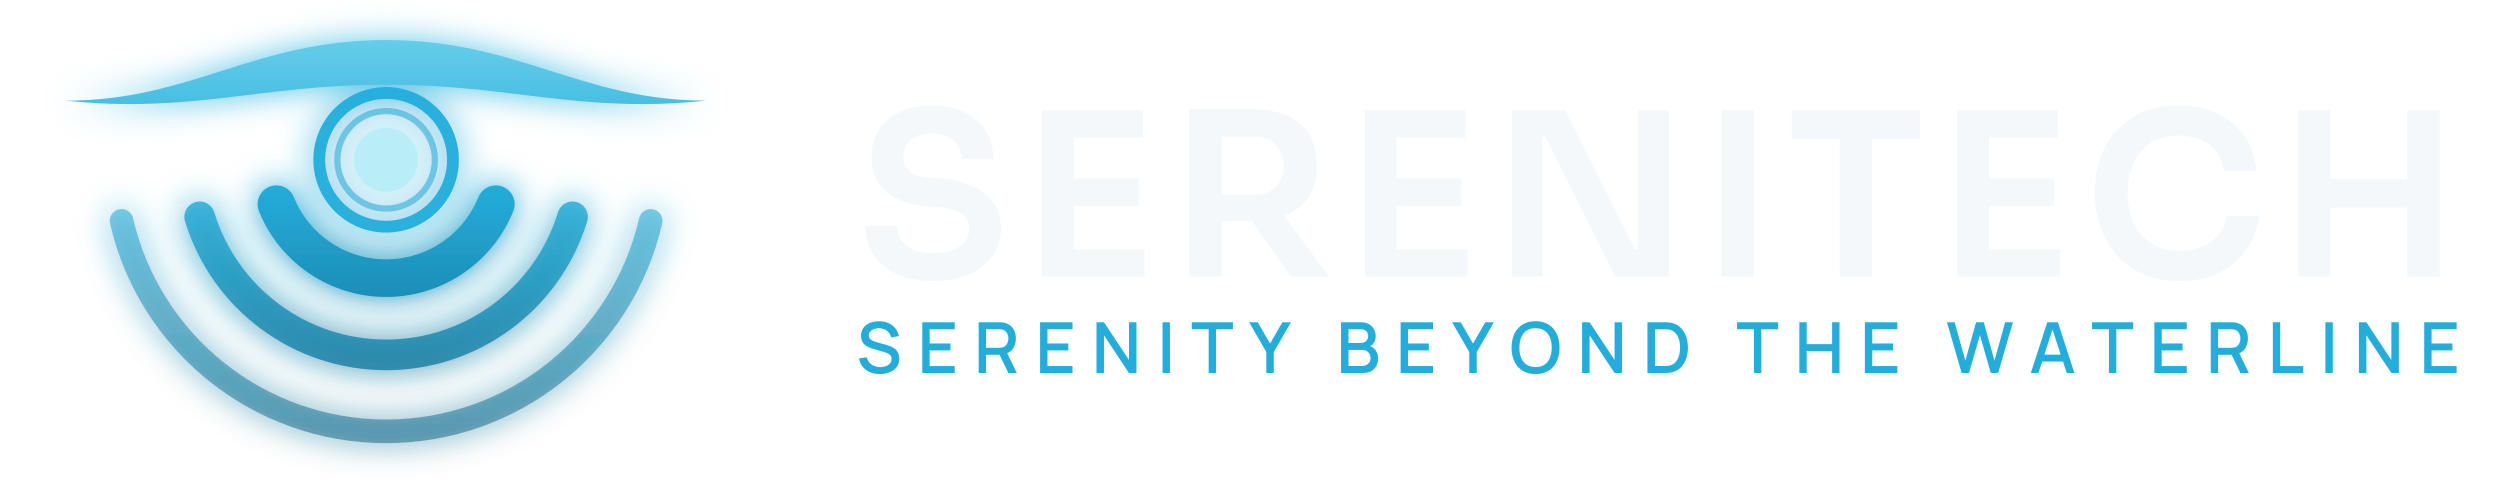
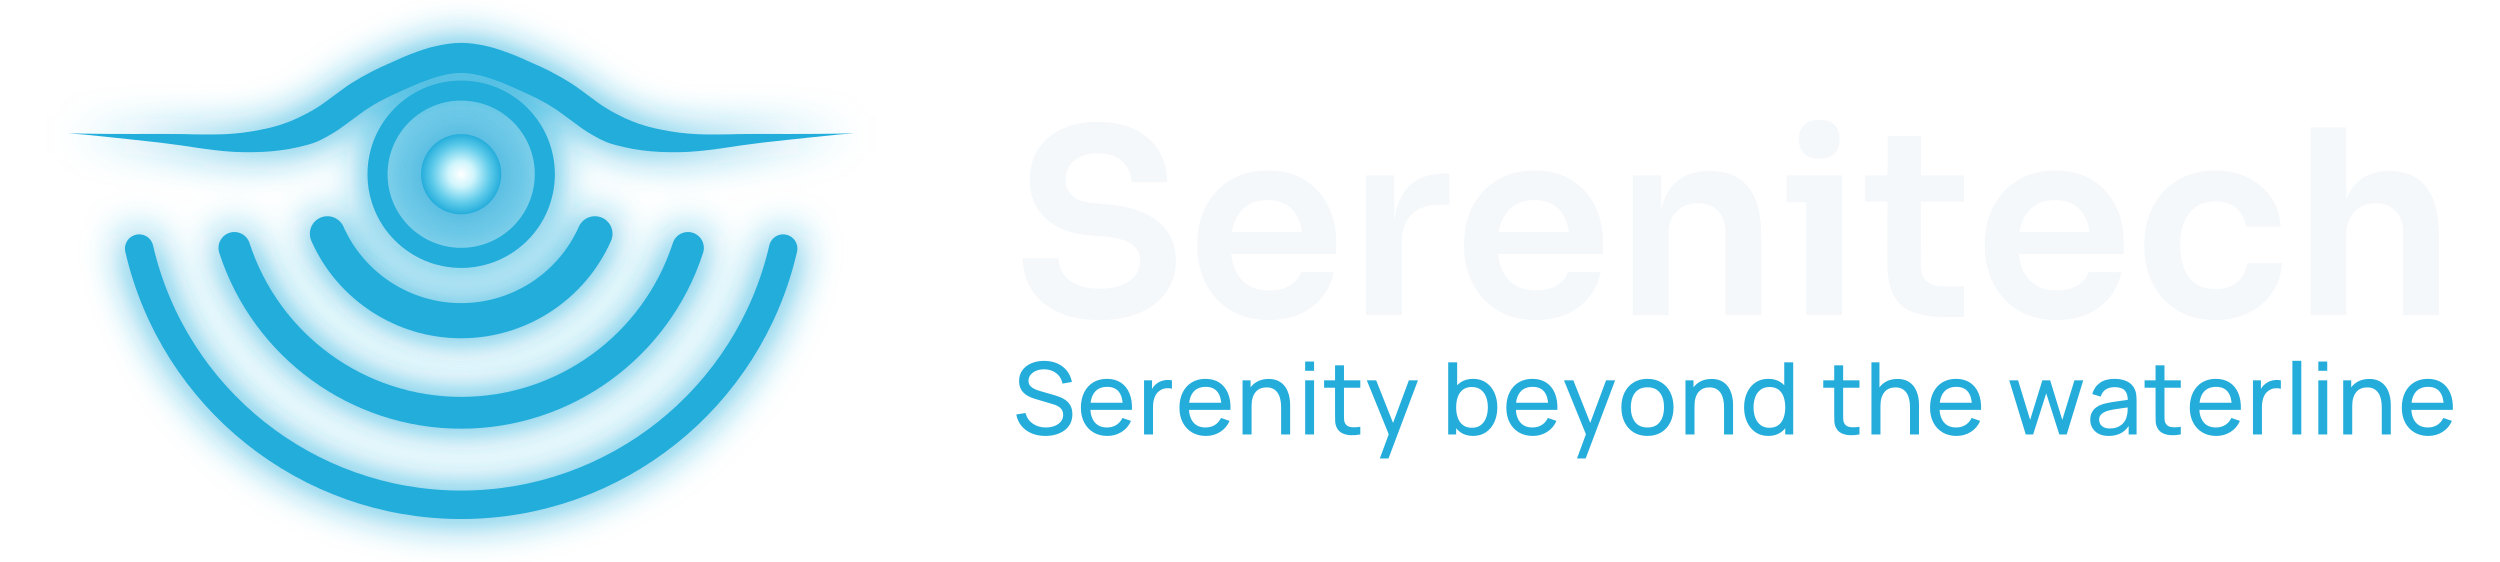
- <svg xmlns="http://www.w3.org/2000/svg" viewBox="0 0 658 127" width="658" height="127">
+ <svg xmlns="http://www.w3.org/2000/svg" viewBox="0 0 583 131" width="583" height="131">
  <defs>
-     <linearGradient id="h-on-dark-glow-g" gradientUnits="userSpaceOnUse" x1="0" y1="22" x2="0" y2="92">
-       <stop offset="0" stop-color="#88DDF2" />
-       <stop offset="0.45" stop-color="#24ADDB" />
-       <stop offset="1" stop-color="#136586" />
-     </linearGradient>
+     <radialGradient id="h-on-dark-glow-core" gradientUnits="userSpaceOnUse" cx="50.0" cy="50.0" r="4.8">
+       <stop offset="0" stop-color="#FFFFFF" />
+       <stop offset="0.32" stop-color="#CFF5FC" />
+       <stop offset="0.72" stop-color="#5FCBEA" />
+       <stop offset="1" stop-color="#24ADDB" />
+     </radialGradient>
+     <radialGradient id="h-on-dark-glow-halo" gradientUnits="userSpaceOnUse" cx="50.0" cy="50.0" r="13.5">
+       <stop offset="0.320" stop-color="#24ADDB" stop-opacity="0.62" />
+       <stop offset="0.62" stop-color="#24ADDB" stop-opacity="0.18" />
+       <stop offset="1" stop-color="#24ADDB" stop-opacity="0" />
+     </radialGradient>
    <filter id="h-on-dark-glow-glow" x="-30%" y="-30%" width="160%" height="160%">
      <feGaussianBlur stdDeviation="2.4" result="b" />
      <feMerge>
        <feMergeNode in="b" />
        <feMergeNode in="SourceGraphic" />
      </feMerge>
    </filter>
  </defs>
-   <g transform="translate(10.0,-49.558) scale(1.8325)">
+   <g transform="translate(10.0,-56.917) scale(1.9509)">
    <g filter="url(#h-on-dark-glow-glow)">
-       <path d="M4,41.5 C22,41.5 31,32.8 50,32.8 C69,32.8 78,41.5 96,41.5 C78,43.4 68,39.2 50,39.2 C32,39.2 22,43.4 4,41.5 Z" fill="url(#h-on-dark-glow-g)" />
-       <path d="M65.76,56.37 A17,17 0 0 1 34.24,56.37" fill="none" stroke="url(#h-on-dark-glow-g)" stroke-width="5.4" stroke-linecap="round" opacity="1.0" />
-       <path d="M76.78,58.19 A28,28 0 0 1 23.22,58.19" fill="none" stroke="url(#h-on-dark-glow-g)" stroke-width="4.4" stroke-linecap="round" opacity="0.8" />
-       <path d="M88.00,58.77 A39,39 0 0 1 12.00,58.77" fill="none" stroke="url(#h-on-dark-glow-g)" stroke-width="3.4" stroke-linecap="round" opacity="0.55" />
-       <circle cx="50.0" cy="50.0" r="9.6" fill="none" stroke="#24ADDB" stroke-width="1.7" opacity="0.95" />
-       <circle cx="50.0" cy="50.0" r="7.0" fill="none" stroke="#24ADDB" stroke-width="0.9" opacity="0.6" />
-       <circle cx="50.0" cy="50.0" r="4.6" fill="#B9EEF9" />
+       <path d="M3.00,45.10 C3.33,45.13 4.19,45.20 5.00,45.27 C5.81,45.35 6.86,45.45 7.86,45.56 C8.87,45.66 10.03,45.79 11.04,45.90 C12.06,46.01 13.05,46.11 13.97,46.22 C14.89,46.33 15.70,46.44 16.56,46.56 C17.42,46.68 18.28,46.83 19.12,46.94 C19.97,47.05 20.81,47.17 21.64,47.24 C22.46,47.32 23.30,47.36 24.07,47.37 C24.85,47.38 25.57,47.36 26.30,47.33 C27.02,47.29 27.71,47.24 28.41,47.14 C29.12,47.05 29.81,46.93 30.52,46.76 C31.24,46.59 31.97,46.43 32.70,46.13 C33.44,45.82 34.24,45.36 34.94,44.93 C35.65,44.49 36.29,43.96 36.95,43.50 C37.60,43.03 38.22,42.54 38.86,42.13 C39.50,41.71 40.07,41.39 40.78,41.02 C41.48,40.66 42.32,40.28 43.11,39.93 C43.90,39.58 44.72,39.20 45.51,38.91 C46.31,38.61 47.11,38.34 47.86,38.17 C48.61,38.00 49.29,37.90 50.00,37.90 C50.71,37.90 51.39,38.00 52.14,38.17 C52.89,38.34 53.69,38.61 54.49,38.91 C55.28,39.20 56.10,39.58 56.89,39.93 C57.68,40.28 58.52,40.66 59.22,41.02 C59.93,41.39 60.50,41.71 61.14,42.13 C61.78,42.54 62.40,43.03 63.05,43.50 C63.71,43.96 64.35,44.49 65.06,44.93 C65.76,45.36 66.56,45.82 67.30,46.13 C68.03,46.43 68.76,46.59 69.48,46.76 C70.19,46.93 70.88,47.05 71.59,47.14 C72.29,47.24 72.98,47.29 73.70,47.33 C74.43,47.36 75.15,47.38 75.93,47.37 C76.70,47.36 77.54,47.32 78.36,47.24 C79.19,47.17 80.03,47.05 80.88,46.94 C81.72,46.83 82.58,46.68 83.44,46.56 C84.30,46.44 85.11,46.33 86.03,46.22 C86.95,46.11 87.94,46.01 88.96,45.90 C89.97,45.79 91.13,45.66 92.14,45.56 C93.14,45.45 94.19,45.35 95.00,45.27 C95.81,45.20 96.67,45.13 97.00,45.10 L97.00,45.10 C96.67,45.11 95.81,45.13 95.00,45.15 C94.18,45.16 93.13,45.17 92.11,45.18 C91.10,45.19 89.94,45.19 88.92,45.19 C87.89,45.19 86.90,45.18 85.97,45.18 C85.04,45.18 84.20,45.19 83.33,45.20 C82.46,45.22 81.59,45.25 80.75,45.25 C79.91,45.25 79.09,45.26 78.31,45.22 C77.53,45.18 76.79,45.12 76.07,45.03 C75.36,44.94 74.67,44.82 74.01,44.69 C73.36,44.57 72.76,44.43 72.16,44.26 C71.57,44.09 71.00,43.90 70.43,43.67 C69.85,43.44 69.27,43.17 68.70,42.87 C68.14,42.58 67.62,42.30 67.04,41.92 C66.45,41.54 65.85,41.07 65.20,40.60 C64.55,40.14 63.88,39.60 63.14,39.13 C62.40,38.66 61.57,38.19 60.78,37.78 C59.98,37.36 59.23,37.03 58.39,36.66 C57.56,36.29 56.67,35.87 55.76,35.54 C54.86,35.21 53.92,34.87 52.95,34.67 C51.99,34.46 50.98,34.30 50.00,34.30 C49.02,34.30 48.01,34.46 47.05,34.67 C46.08,34.87 45.14,35.21 44.24,35.54 C43.33,35.87 42.44,36.29 41.61,36.66 C40.77,37.03 40.02,37.36 39.22,37.78 C38.43,38.19 37.60,38.66 36.86,39.13 C36.12,39.60 35.45,40.14 34.80,40.60 C34.15,41.07 33.55,41.54 32.96,41.92 C32.38,42.30 31.86,42.58 31.30,42.87 C30.73,43.17 30.15,43.44 29.57,43.67 C29.00,43.90 28.43,44.09 27.84,44.26 C27.24,44.43 26.64,44.57 25.99,44.69 C25.33,44.82 24.64,44.94 23.93,45.03 C23.21,45.12 22.47,45.18 21.69,45.22 C20.91,45.26 20.09,45.25 19.25,45.25 C18.41,45.25 17.54,45.22 16.67,45.20 C15.80,45.19 14.96,45.18 14.03,45.18 C13.10,45.18 12.11,45.19 11.08,45.19 C10.06,45.19 8.90,45.19 7.89,45.18 C6.87,45.17 5.82,45.16 5.00,45.15 C4.19,45.13 3.33,45.11 3.00,45.10 Z" fill="#24ADDB" />
+       <path d="M65.99,57.12 A17.5,17.5 0 0 1 34.01,57.12" fill="none" stroke="#24ADDB" stroke-width="4.2" stroke-linecap="round" />
+       <path d="M77.11,58.81 A28.5,28.5 0 0 1 22.89,58.81" fill="none" stroke="#24ADDB" stroke-width="3.8" stroke-linecap="round" />
+       <path d="M88.49,58.89 A39.5,39.5 0 0 1 11.51,58.89" fill="none" stroke="#24ADDB" stroke-width="3.4" stroke-linecap="round" />
+       <circle cx="50.0" cy="50.0" r="13.5" fill="url(#h-on-dark-glow-halo)" />
+       <circle cx="50.0" cy="50.0" r="10.0" fill="none" stroke="#24ADDB" stroke-width="2.4" />
+       <circle cx="50.0" cy="50.0" r="4.8" fill="url(#h-on-dark-glow-core)" />
    </g>
  </g>
-   <path transform="translate(225.42,72.82)" d="M20.34 1.14Q14.52 1.14 10.53 -0.72Q6.54 -2.58 4.44 -5.85Q2.34 -9.12 2.34 -13.26H10.68Q10.68 -11.52 11.64 -9.87Q12.6 -8.22 14.73 -7.2Q16.86 -6.18 20.34 -6.18Q23.46 -6.18 25.56 -7.08Q27.66 -7.98 28.68 -9.45Q29.7 -10.92 29.7 -12.78Q29.7 -15.12 27.72 -16.53Q25.74 -17.94 21.6 -18.3L17.76 -18.6Q11.46 -19.14 7.71 -22.53Q3.96 -25.92 3.96 -31.5Q3.96 -35.7 5.94 -38.73Q7.92 -41.76 11.49 -43.41Q15.06 -45.06 19.86 -45.06Q24.84 -45.06 28.44 -43.32Q32.04 -41.58 34.02 -38.43Q36.0 -35.28 36.0 -31.02H27.66Q27.66 -32.82 26.79 -34.35Q25.92 -35.88 24.21 -36.81Q22.5 -37.74 19.86 -37.74Q17.34 -37.74 15.66 -36.9Q13.98 -36.06 13.14 -34.62Q12.3 -33.18 12.3 -31.5Q12.3 -29.46 13.8 -27.93Q15.3 -26.4 18.54 -26.16L22.38 -25.8Q27.06 -25.44 30.6 -23.82Q34.14 -22.2 36.09 -19.44Q38.04 -16.68 38.04 -12.78Q38.04 -8.64 35.88 -5.49Q33.72 -2.34 29.73 -0.6Q25.74 1.14 20.34 1.14Z M48.84 0.0V-43.8H57.18V0.0ZM55.98 0.0V-7.2H75.84V0.0ZM55.98 -18.66V-25.86H74.28V-18.66ZM55.98 -36.6V-43.8H75.36V-36.6Z M87.6 0.0V-44.1H96.12V0.0ZM114.36 0.0 100.92 -19.08H110.46L124.32 0.0ZM93.6 -14.64V-21.54H104.76Q107.1 -21.54 108.81 -22.5Q110.52 -23.46 111.48 -25.2Q112.44 -26.94 112.44 -29.16Q112.44 -31.44 111.48 -33.18Q110.52 -34.92 108.81 -35.88Q107.1 -36.84 104.76 -36.84H93.6V-44.1H103.86Q109.14 -44.1 113.01 -42.54Q116.88 -40.98 118.98 -37.8Q121.08 -34.62 121.08 -29.82V-28.86Q121.08 -24.0 118.95 -20.88Q116.82 -17.76 112.98 -16.2Q109.14 -14.64 103.86 -14.64Z M133.8 0.0V-43.8H142.14V0.0ZM140.94 0.0V-7.2H160.8V0.0ZM140.94 -18.66V-25.86H159.24V-18.66ZM140.94 -36.6V-43.8H160.32V-36.6Z M172.56 0.0V-43.8H186.54L204.96 -7.08H206.94L205.74 -6.0V-43.8H213.78V0.0H199.74L181.32 -36.72H179.28L180.48 -37.8V0.0Z M227.7 0.0V-43.8H236.22V0.0Z M258.78 0.0V-37.5H267.3V0.0ZM246.12 -36.3V-43.8H279.96V-36.3Z M289.74 0.0V-43.8H298.08V0.0ZM296.88 0.0V-7.2H316.74V0.0ZM296.88 -18.66V-25.86H315.18V-18.66ZM296.88 -36.6V-43.8H316.26V-36.6Z M348.24 1.14Q342.3 1.14 338.04 -0.96Q333.78 -3.06 331.11 -6.42Q328.44 -9.78 327.18 -13.74Q325.92 -17.7 325.92 -21.36V-22.68Q325.92 -26.76 327.21 -30.72Q328.5 -34.68 331.2 -37.92Q333.9 -41.16 338.07 -43.11Q342.24 -45.06 347.94 -45.06Q353.88 -45.06 358.29 -42.93Q362.7 -40.8 365.34 -36.93Q367.98 -33.06 368.52 -27.9H359.94Q359.46 -30.9 357.81 -32.97Q356.16 -35.04 353.64 -36.09Q351.12 -37.14 347.94 -37.14Q344.7 -37.14 342.18 -36.03Q339.66 -34.92 337.98 -32.88Q336.3 -30.84 335.43 -28.08Q334.56 -25.32 334.56 -21.96Q334.56 -18.72 335.43 -15.96Q336.3 -13.2 338.04 -11.13Q339.78 -9.06 342.33 -7.92Q344.88 -6.78 348.24 -6.78Q353.16 -6.78 356.55 -9.21Q359.94 -11.64 360.66 -16.02H369.24Q368.64 -11.34 366.06 -7.44Q363.48 -3.54 358.98 -1.2Q354.48 1.14 348.24 1.14Z M408.18 0.0V-43.8H416.7V0.0ZM379.44 0.0V-43.8H387.96V0.0ZM386.4 -18.18V-25.68H409.74V-18.18Z" fill="#F4F8FB" />
-   <path transform="translate(225.42,98.18)" d="M6.144 0.278Q4.705 0.278 3.55 -0.218Q2.394 -0.715 1.647 -1.638Q0.9 -2.561 0.677 -3.833L2.701 -4.139Q3.007 -2.914 3.981 -2.232Q4.956 -1.55 6.255 -1.55Q7.062 -1.55 7.74 -1.805Q8.417 -2.06 8.83 -2.538Q9.243 -3.016 9.243 -3.684Q9.243 -4.046 9.118 -4.325Q8.993 -4.603 8.775 -4.812Q8.557 -5.021 8.246 -5.174Q7.935 -5.327 7.564 -5.438L4.139 -6.45Q3.638 -6.598 3.118 -6.835Q2.599 -7.072 2.167 -7.457Q1.735 -7.842 1.466 -8.413Q1.197 -8.983 1.197 -9.8Q1.197 -11.034 1.833 -11.893Q2.469 -12.751 3.554 -13.192Q4.64 -13.633 5.986 -13.633Q7.341 -13.614 8.413 -13.15Q9.485 -12.686 10.195 -11.819Q10.904 -10.951 11.174 -9.717L9.095 -9.364Q8.956 -10.116 8.501 -10.659Q8.046 -11.201 7.387 -11.494Q6.728 -11.786 5.958 -11.795Q5.216 -11.814 4.598 -11.573Q3.981 -11.331 3.615 -10.895Q3.248 -10.459 3.248 -9.893Q3.248 -9.336 3.573 -8.993Q3.898 -8.649 4.376 -8.45Q4.854 -8.25 5.327 -8.12L7.796 -7.424Q8.26 -7.294 8.849 -7.076Q9.438 -6.858 9.99 -6.468Q10.543 -6.079 10.904 -5.434Q11.266 -4.789 11.266 -3.814Q11.266 -2.803 10.858 -2.037Q10.45 -1.271 9.74 -0.756Q9.03 -0.241 8.102 0.019Q7.174 0.278 6.144 0.278Z M17.326 0.0V-13.364H25.864V-11.536H19.266V-7.786H24.751V-5.958H19.266V-1.828H25.864V0.0Z M32.175 0.0V-13.364H37.576Q37.771 -13.364 38.059 -13.35Q38.347 -13.336 38.606 -13.29Q39.72 -13.113 40.467 -12.529Q41.214 -11.944 41.585 -11.053Q41.957 -10.162 41.957 -9.086Q41.957 -7.489 41.14 -6.334Q40.323 -5.178 38.69 -4.891L37.901 -4.798H34.115V0.0ZM39.989 0.0 37.354 -5.438 39.312 -5.939 42.207 0.0ZM34.115 -6.635H37.502Q37.688 -6.635 37.915 -6.654Q38.142 -6.673 38.347 -6.719Q38.941 -6.858 39.302 -7.234Q39.664 -7.61 39.822 -8.102Q39.98 -8.594 39.98 -9.086Q39.98 -9.577 39.822 -10.065Q39.664 -10.552 39.302 -10.928Q38.941 -11.304 38.347 -11.443Q38.142 -11.498 37.915 -11.517Q37.688 -11.536 37.502 -11.536H34.115Z M48.332 0.0V-13.364H56.87V-11.536H50.272V-7.786H55.757V-5.958H50.272V-1.828H56.87V0.0Z M63.181 0.0V-13.364H65.148L71.728 -3.434V-13.364H73.696V0.0H71.728L65.148 -9.939V0.0Z M80.563 0.0V-13.364H82.503V0.0Z M92.702 0.0V-11.536H88.257V-13.364H99.087V-11.536H94.641V0.0Z M107.875 0.0V-5.522L103.356 -13.364H105.62L108.859 -7.749L112.098 -13.364H114.362L109.843 -5.522V0.0Z M127.54 0.0V-13.364H132.793Q134.065 -13.364 134.928 -12.844Q135.791 -12.324 136.227 -11.503Q136.663 -10.682 136.663 -9.772Q136.663 -8.668 136.12 -7.879Q135.577 -7.09 134.658 -6.803L134.64 -7.257Q135.921 -6.942 136.607 -6.028Q137.294 -5.113 137.294 -3.898Q137.294 -2.719 136.825 -1.847Q136.357 -0.974 135.461 -0.487Q134.566 0.0 133.294 0.0ZM129.508 -1.847H132.997Q133.656 -1.847 134.181 -2.097Q134.705 -2.348 135.006 -2.817Q135.308 -3.285 135.308 -3.935Q135.308 -4.538 135.044 -5.025Q134.779 -5.513 134.283 -5.796Q133.786 -6.079 133.118 -6.079H129.508ZM129.508 -7.907H132.765Q133.304 -7.907 133.735 -8.125Q134.167 -8.343 134.422 -8.756Q134.677 -9.169 134.677 -9.754Q134.677 -10.533 134.157 -11.034Q133.638 -11.536 132.765 -11.536H129.508Z M143.224 0.0V-13.364H151.762V-11.536H145.164V-7.786H150.649V-5.958H145.164V-1.828H151.762V0.0Z M161.293 0.0V-5.522L156.774 -13.364H159.038L162.277 -7.749L165.516 -13.364H167.78L163.261 -5.522V0.0Z M178.74 0.278Q176.736 0.278 175.325 -0.599Q173.915 -1.476 173.167 -3.044Q172.42 -4.612 172.42 -6.682Q172.42 -8.751 173.167 -10.32Q173.915 -11.888 175.325 -12.765Q176.736 -13.642 178.74 -13.642Q180.736 -13.642 182.151 -12.765Q183.566 -11.888 184.309 -10.32Q185.051 -8.751 185.051 -6.682Q185.051 -4.612 184.309 -3.044Q183.566 -1.476 182.151 -0.599Q180.736 0.278 178.74 0.278ZM178.74 -1.568Q180.16 -1.55 181.102 -2.195Q182.044 -2.84 182.517 -3.995Q182.991 -5.151 182.991 -6.682Q182.991 -8.213 182.517 -9.359Q182.044 -10.505 181.102 -11.146Q180.16 -11.786 178.74 -11.795Q177.32 -11.814 176.378 -11.174Q175.437 -10.533 174.963 -9.373Q174.49 -8.213 174.481 -6.682Q174.471 -5.151 174.945 -4.004Q175.418 -2.858 176.369 -2.218Q177.32 -1.578 178.74 -1.568Z M190.99 0.0V-13.364H192.958L199.538 -3.434V-13.364H201.505V0.0H199.538L192.958 -9.939V0.0Z M208.187 0.0V-13.364H212.372Q212.558 -13.364 213.064 -13.354Q213.57 -13.345 214.034 -13.28Q215.602 -13.085 216.674 -12.157Q217.746 -11.229 218.293 -9.805Q218.841 -8.38 218.841 -6.682Q218.841 -4.974 218.293 -3.55Q217.746 -2.125 216.674 -1.202Q215.602 -0.278 214.034 -0.084Q213.57 -0.019 213.064 -0.009Q212.558 0.0 212.372 0.0ZM210.173 -1.847H212.372Q212.688 -1.847 213.124 -1.865Q213.56 -1.884 213.894 -1.94Q214.915 -2.134 215.551 -2.826Q216.187 -3.517 216.484 -4.529Q216.781 -5.54 216.781 -6.682Q216.781 -7.86 216.474 -8.867Q216.168 -9.874 215.532 -10.556Q214.897 -11.239 213.894 -11.424Q213.56 -11.489 213.12 -11.503Q212.679 -11.517 212.372 -11.517H210.173Z M236.214 0.0V-11.536H231.768V-13.364H242.599V-11.536H238.153V0.0Z M248.167 0.0V-13.364H250.107V-7.601H256.788V-13.364H258.737V0.0H256.788V-5.772H250.107V0.0Z M265.419 0.0V-13.364H273.957V-11.536H267.359V-7.786H272.843V-5.958H267.359V-1.828H273.957V0.0Z M290.894 0.0 287.015 -13.364H289.047L291.859 -3.257L294.671 -13.354L296.713 -13.364L299.525 -3.257L302.337 -13.364H304.378L300.49 0.0H298.559L295.692 -9.995L292.824 0.0Z M309.083 0.0 313.427 -13.364H316.22L320.563 0.0H318.549L314.55 -12.194H315.051L311.097 0.0ZM311.339 -3.016V-4.835H318.317V-3.016Z M329.649 0.0V-11.536H325.203V-13.364H336.034V-11.536H331.588V0.0Z M341.602 0.0V-13.364H350.14V-11.536H343.541V-7.786H349.026V-5.958H343.541V-1.828H350.14V0.0Z M356.451 0.0V-13.364H361.852Q362.047 -13.364 362.334 -13.35Q362.622 -13.336 362.882 -13.29Q363.995 -13.113 364.743 -12.529Q365.49 -11.944 365.861 -11.053Q366.232 -10.162 366.232 -9.086Q366.232 -7.489 365.415 -6.334Q364.599 -5.178 362.965 -4.891L362.177 -4.798H358.39V0.0ZM364.265 0.0 361.629 -5.438 363.587 -5.939 366.483 0.0ZM358.39 -6.635H361.777Q361.963 -6.635 362.19 -6.654Q362.418 -6.673 362.622 -6.719Q363.216 -6.858 363.578 -7.234Q363.94 -7.61 364.098 -8.102Q364.255 -8.594 364.255 -9.086Q364.255 -9.577 364.098 -10.065Q363.94 -10.552 363.578 -10.928Q363.216 -11.304 362.622 -11.443Q362.418 -11.498 362.19 -11.517Q361.963 -11.536 361.777 -11.536H358.39Z M372.793 0.0V-13.364H374.733V-1.828H380.784V0.0Z M386.63 0.0V-13.364H388.57V0.0Z M395.437 0.0V-13.364H397.405L403.985 -3.434V-13.364H405.952V0.0H403.985L397.405 -9.939V0.0Z M412.634 0.0V-13.364H421.172V-11.536H414.574V-7.786H420.058V-5.958H414.574V-1.828H421.172V0.0Z" fill="#24ADDB" />
+   <path transform="translate(236.18,73.49)" d="M20.34 1.14Q14.52 1.14 10.53 -0.72Q6.54 -2.58 4.44 -5.85Q2.34 -9.12 2.34 -13.26H10.68Q10.68 -11.52 11.64 -9.87Q12.6 -8.22 14.73 -7.2Q16.86 -6.18 20.34 -6.18Q23.46 -6.18 25.56 -7.08Q27.66 -7.98 28.68 -9.45Q29.7 -10.92 29.7 -12.78Q29.7 -15.12 27.72 -16.53Q25.74 -17.94 21.6 -18.3L17.76 -18.6Q11.46 -19.14 7.71 -22.53Q3.96 -25.92 3.96 -31.5Q3.96 -35.7 5.94 -38.73Q7.92 -41.76 11.49 -43.41Q15.06 -45.06 19.86 -45.06Q24.84 -45.06 28.44 -43.32Q32.04 -41.58 34.02 -38.43Q36.0 -35.28 36.0 -31.02H27.66Q27.66 -32.82 26.79 -34.35Q25.92 -35.88 24.21 -36.81Q22.5 -37.74 19.86 -37.74Q17.34 -37.74 15.66 -36.9Q13.98 -36.06 13.14 -34.62Q12.3 -33.18 12.3 -31.5Q12.3 -29.46 13.8 -27.93Q15.3 -26.4 18.54 -26.16L22.38 -25.8Q27.06 -25.44 30.6 -23.82Q34.14 -22.2 36.09 -19.44Q38.04 -16.68 38.04 -12.78Q38.04 -8.64 35.88 -5.49Q33.72 -2.34 29.73 -0.6Q25.74 1.14 20.34 1.14Z M59.76 1.14Q55.56 1.14 52.41 -0.3Q49.26 -1.74 47.19 -4.17Q45.12 -6.6 44.07 -9.6Q43.02 -12.6 43.02 -15.72V-16.86Q43.02 -20.1 44.07 -23.13Q45.12 -26.16 47.19 -28.53Q49.26 -30.9 52.32 -32.31Q55.38 -33.72 59.4 -33.72Q64.68 -33.72 68.25 -31.41Q71.82 -29.1 73.62 -25.35Q75.42 -21.6 75.42 -17.28V-14.28H46.56V-19.38H70.2L67.62 -16.86Q67.62 -19.98 66.72 -22.2Q65.82 -24.42 63.99 -25.62Q62.16 -26.82 59.4 -26.82Q56.64 -26.82 54.72 -25.56Q52.8 -24.3 51.81 -21.93Q50.82 -19.56 50.82 -16.26Q50.82 -13.2 51.78 -10.83Q52.74 -8.46 54.72 -7.11Q56.7 -5.76 59.76 -5.76Q62.82 -5.76 64.74 -6.99Q66.66 -8.22 67.2 -10.02H74.88Q74.16 -6.66 72.12 -4.14Q70.08 -1.62 66.93 -0.24Q63.78 1.14 59.76 1.14Z M82.38 0.0V-32.58H88.98V-18.78H88.8Q88.8 -25.8 91.8 -29.4Q94.8 -33.0 100.62 -33.0H101.82V-25.74H99.54Q95.34 -25.74 93.03 -23.49Q90.72 -21.24 90.72 -16.98V0.0Z M121.98 1.14Q117.78 1.14 114.63 -0.3Q111.48 -1.74 109.41 -4.17Q107.34 -6.6 106.29 -9.6Q105.24 -12.6 105.24 -15.72V-16.86Q105.24 -20.1 106.29 -23.13Q107.34 -26.16 109.41 -28.53Q111.48 -30.9 114.54 -32.31Q117.6 -33.72 121.62 -33.72Q126.9 -33.72 130.47 -31.41Q134.04 -29.1 135.84 -25.35Q137.64 -21.6 137.64 -17.28V-14.28H108.78V-19.38H132.42L129.84 -16.86Q129.84 -19.98 128.94 -22.2Q128.04 -24.42 126.21 -25.62Q124.38 -26.82 121.62 -26.82Q118.86 -26.82 116.94 -25.56Q115.02 -24.3 114.03 -21.93Q113.04 -19.56 113.04 -16.26Q113.04 -13.2 114 -10.83Q114.96 -8.46 116.94 -7.11Q118.92 -5.76 121.98 -5.76Q125.04 -5.76 126.96 -6.99Q128.88 -8.22 129.42 -10.02H137.1Q136.38 -6.66 134.34 -4.14Q132.3 -1.62 129.15 -0.24Q126 1.14 121.98 1.14Z M144.6 0.0V-32.58H151.2V-18.6H150.6Q150.6 -23.58 151.92 -26.91Q153.24 -30.24 155.85 -31.92Q158.46 -33.6 162.36 -33.6H162.72Q168.54 -33.6 171.54 -29.85Q174.54 -26.1 174.54 -18.66V0.0H166.2V-19.38Q166.2 -22.38 164.49 -24.24Q162.78 -26.1 159.78 -26.1Q156.72 -26.1 154.83 -24.21Q152.94 -22.32 152.94 -19.14V0.0Z M185.04 0.0V-32.58H193.38V0.0ZM180.48 -26.34V-32.58H193.38V-26.34ZM188.1 -36.48Q185.64 -36.48 184.47 -37.77Q183.3 -39.06 183.3 -41.04Q183.3 -43.02 184.47 -44.28Q185.64 -45.54 188.1 -45.54Q190.56 -45.54 191.7 -44.28Q192.84 -43.02 192.84 -41.04Q192.84 -39.06 191.7 -37.77Q190.56 -36.48 188.1 -36.48Z M217.14 0.42Q212.64 0.42 209.73 -0.75Q206.82 -1.92 205.38 -4.71Q203.94 -7.5 203.94 -12.24L204 -41.76H211.8L211.74 -11.7Q211.74 -9.3 213.03 -8.01Q214.32 -6.72 216.72 -6.72H221.82V0.42ZM198.78 -26.46V-32.58H221.82V-26.46Z M243.42 1.14Q239.22 1.14 236.07 -0.3Q232.92 -1.74 230.85 -4.17Q228.78 -6.6 227.73 -9.6Q226.68 -12.6 226.68 -15.72V-16.86Q226.68 -20.1 227.73 -23.13Q228.78 -26.16 230.85 -28.53Q232.92 -30.9 235.98 -32.31Q239.04 -33.72 243.06 -33.72Q248.34 -33.72 251.91 -31.41Q255.48 -29.1 257.28 -25.35Q259.08 -21.6 259.08 -17.28V-14.28H230.22V-19.38H253.86L251.28 -16.86Q251.28 -19.98 250.38 -22.2Q249.48 -24.42 247.65 -25.62Q245.82 -26.82 243.06 -26.82Q240.3 -26.82 238.38 -25.56Q236.46 -24.3 235.47 -21.93Q234.48 -19.56 234.48 -16.26Q234.48 -13.2 235.44 -10.83Q236.4 -8.46 238.38 -7.11Q240.36 -5.76 243.42 -5.76Q246.48 -5.76 248.4 -6.99Q250.32 -8.22 250.86 -10.02H258.54Q257.82 -6.66 255.78 -4.14Q253.74 -1.62 250.59 -0.24Q247.44 1.14 243.42 1.14Z M280.5 1.14Q276.24 1.14 273.15 -0.3Q270.06 -1.74 267.99 -4.14Q265.92 -6.54 264.9 -9.54Q263.88 -12.54 263.88 -15.66V-16.8Q263.88 -20.1 264.93 -23.13Q265.98 -26.16 268.08 -28.53Q270.18 -30.9 273.27 -32.31Q276.36 -33.72 280.44 -33.72Q284.7 -33.72 288.06 -32.07Q291.42 -30.42 293.43 -27.48Q295.44 -24.54 295.68 -20.64H287.58Q287.28 -23.16 285.45 -24.84Q283.62 -26.52 280.44 -26.52Q277.68 -26.52 275.85 -25.2Q274.02 -23.88 273.12 -21.57Q272.22 -19.26 272.22 -16.26Q272.22 -13.38 273.09 -11.04Q273.96 -8.7 275.79 -7.38Q277.62 -6.06 280.5 -6.06Q282.66 -6.06 284.22 -6.84Q285.78 -7.62 286.71 -9.0Q287.64 -10.38 287.88 -12.12H295.98Q295.74 -8.16 293.67 -5.19Q291.6 -2.22 288.21 -0.54Q284.82 1.14 280.5 1.14Z M302.64 0.0V-43.8H310.98V-18.24H309.54Q309.54 -23.16 310.8 -26.58Q312.06 -30.0 314.55 -31.8Q317.04 -33.6 320.88 -33.6H321.24Q326.82 -33.6 329.7 -29.76Q332.58 -25.92 332.58 -18.6V0.0H324.24V-19.38Q324.24 -22.5 322.47 -24.3Q320.7 -26.1 317.82 -26.1Q314.76 -26.1 312.87 -24.09Q310.98 -22.08 310.98 -18.84V0.0Z" fill="#F4F8FB" />
+   <path transform="translate(236.18,101.31)" d="M7.603 0.35Q5.816 0.35 4.386 -0.257Q2.955 -0.864 2.026 -1.991Q1.098 -3.118 0.818 -4.66L2.967 -4.999Q3.375 -3.41 4.666 -2.517Q5.956 -1.623 7.708 -1.623Q8.841 -1.623 9.758 -1.98Q10.675 -2.336 11.212 -3.002Q11.749 -3.667 11.749 -4.578Q11.749 -5.139 11.557 -5.542Q11.364 -5.945 11.031 -6.231Q10.698 -6.517 10.278 -6.716Q9.857 -6.914 9.402 -7.043L5.115 -8.316Q4.415 -8.526 3.761 -8.847Q3.107 -9.168 2.593 -9.653Q2.079 -10.138 1.775 -10.821Q1.472 -11.504 1.472 -12.438Q1.472 -13.933 2.248 -14.99Q3.025 -16.047 4.356 -16.608Q5.688 -17.168 7.358 -17.157Q9.051 -17.145 10.389 -16.555Q11.726 -15.965 12.608 -14.868Q13.489 -13.77 13.793 -12.24L11.586 -11.854Q11.411 -12.882 10.809 -13.624Q10.208 -14.365 9.308 -14.768Q8.409 -15.171 7.335 -15.183Q6.307 -15.195 5.478 -14.856Q4.648 -14.517 4.158 -13.916Q3.667 -13.314 3.667 -12.532Q3.667 -11.761 4.111 -11.288Q4.555 -10.815 5.203 -10.54Q5.851 -10.266 6.47 -10.091L9.67 -9.168Q10.219 -9.016 10.938 -8.748Q11.656 -8.479 12.333 -7.994Q13.011 -7.51 13.454 -6.71Q13.898 -5.91 13.898 -4.695Q13.898 -3.48 13.414 -2.534Q12.929 -1.588 12.065 -0.952Q11.2 -0.315 10.056 0.018Q8.911 0.35 7.603 0.35Z M22.05 0.35Q20.193 0.35 18.809 -0.473Q17.425 -1.296 16.654 -2.774Q15.884 -4.251 15.884 -6.225Q15.884 -8.292 16.643 -9.805Q17.402 -11.317 18.763 -12.14Q20.123 -12.964 21.957 -12.964Q23.861 -12.964 25.198 -12.088Q26.535 -11.212 27.207 -9.589Q27.878 -7.965 27.785 -5.723H25.682V-6.47Q25.647 -8.794 24.736 -9.945Q23.825 -11.095 22.027 -11.095Q20.1 -11.095 19.095 -9.857Q18.091 -8.619 18.091 -6.307Q18.091 -4.076 19.095 -2.85Q20.1 -1.623 21.957 -1.623Q23.206 -1.623 24.129 -2.196Q25.052 -2.768 25.577 -3.842L27.574 -3.153Q26.839 -1.483 25.361 -0.566Q23.884 0.35 22.05 0.35ZM17.39 -5.723V-7.393H26.71V-5.723Z M30.611 0.0V-12.613H32.468V-9.565L32.164 -9.962Q32.386 -10.546 32.743 -11.037Q33.099 -11.527 33.543 -11.843Q34.033 -12.24 34.652 -12.45Q35.271 -12.66 35.913 -12.701Q36.556 -12.742 37.116 -12.613V-10.663Q36.462 -10.838 35.68 -10.756Q34.897 -10.675 34.232 -10.184Q33.624 -9.752 33.291 -9.133Q32.959 -8.514 32.83 -7.796Q32.702 -7.078 32.702 -6.33V0.0Z M45.035 0.35Q43.178 0.35 41.794 -0.473Q40.41 -1.296 39.639 -2.774Q38.868 -4.251 38.868 -6.225Q38.868 -8.292 39.627 -9.805Q40.387 -11.317 41.747 -12.14Q43.108 -12.964 44.941 -12.964Q46.845 -12.964 48.182 -12.088Q49.52 -11.212 50.191 -9.589Q50.863 -7.965 50.769 -5.723H48.667V-6.47Q48.632 -8.794 47.721 -9.945Q46.81 -11.095 45.011 -11.095Q43.084 -11.095 42.08 -9.857Q41.076 -8.619 41.076 -6.307Q41.076 -4.076 42.08 -2.85Q43.084 -1.623 44.941 -1.623Q46.191 -1.623 47.114 -2.196Q48.036 -2.768 48.562 -3.842L50.559 -3.153Q49.823 -1.483 48.346 -0.566Q46.868 0.35 45.035 0.35ZM40.375 -5.723V-7.393H49.695V-5.723Z M62.577 0.0V-6.318Q62.577 -7.218 62.419 -8.047Q62.262 -8.876 61.87 -9.536Q61.479 -10.196 60.819 -10.581Q60.159 -10.967 59.155 -10.967Q58.372 -10.967 57.736 -10.704Q57.099 -10.441 56.644 -9.904Q56.188 -9.367 55.937 -8.555Q55.686 -7.743 55.686 -6.645L54.32 -7.066Q54.32 -8.9 54.98 -10.213Q55.639 -11.527 56.837 -12.234Q58.034 -12.94 59.657 -12.94Q60.883 -12.94 61.748 -12.555Q62.612 -12.17 63.184 -11.533Q63.756 -10.897 64.084 -10.108Q64.411 -9.32 64.545 -8.508Q64.679 -7.697 64.679 -6.972V0.0ZM53.584 0.0V-12.613H55.453V-9.238H55.686V0.0Z M68.183 -14.844V-16.993H70.262V-14.844ZM68.183 0.0V-12.613H70.262V0.0Z M81.042 0.0Q79.92 0.222 78.828 0.181Q77.736 0.14 76.884 -0.263Q76.031 -0.666 75.587 -1.518Q75.214 -2.266 75.185 -3.031Q75.155 -3.796 75.155 -4.765V-16.117H77.234V-4.859Q77.234 -4.088 77.252 -3.539Q77.269 -2.99 77.491 -2.593Q77.912 -1.845 78.828 -1.717Q79.745 -1.588 81.042 -1.787ZM72.598 -10.897V-12.613H81.042V-10.897Z M85.596 5.606 88.037 -1.028 88.072 0.934 82.56 -12.613H84.744L89.065 -1.717H88.318L92.37 -12.613H94.484L87.617 5.606Z M107.343 0.35Q105.568 0.35 104.353 -0.531Q103.139 -1.413 102.514 -2.926Q101.889 -4.438 101.889 -6.318Q101.889 -8.222 102.514 -9.729Q103.139 -11.235 104.359 -12.1Q105.58 -12.964 107.355 -12.964Q109.107 -12.964 110.374 -12.094Q111.641 -11.224 112.318 -9.717Q112.996 -8.21 112.996 -6.318Q112.996 -4.426 112.318 -2.92Q111.641 -1.413 110.374 -0.531Q109.107 0.35 107.343 0.35ZM101.539 0.0V-16.818H103.629V-9.285H103.396V0.0ZM107.086 -1.553Q108.336 -1.553 109.153 -2.184Q109.971 -2.815 110.38 -3.895Q110.788 -4.975 110.788 -6.318Q110.788 -7.65 110.385 -8.724Q109.983 -9.799 109.148 -10.429Q108.312 -11.06 107.028 -11.06Q105.801 -11.06 104.996 -10.459Q104.19 -9.857 103.793 -8.789Q103.396 -7.72 103.396 -6.318Q103.396 -4.94 103.787 -3.86Q104.178 -2.78 104.996 -2.166Q105.813 -1.553 107.086 -1.553Z M121.265 0.35Q119.408 0.35 118.024 -0.473Q116.64 -1.296 115.869 -2.774Q115.098 -4.251 115.098 -6.225Q115.098 -8.292 115.857 -9.805Q116.616 -11.317 117.977 -12.14Q119.338 -12.964 121.171 -12.964Q123.075 -12.964 124.412 -12.088Q125.749 -11.212 126.421 -9.589Q127.093 -7.965 126.999 -5.723H124.897V-6.47Q124.862 -8.794 123.951 -9.945Q123.04 -11.095 121.241 -11.095Q119.314 -11.095 118.31 -9.857Q117.305 -8.619 117.305 -6.307Q117.305 -4.076 118.31 -2.85Q119.314 -1.623 121.171 -1.623Q122.421 -1.623 123.344 -2.196Q124.266 -2.768 124.792 -3.842L126.789 -3.153Q126.053 -1.483 124.576 -0.566Q123.098 0.35 121.265 0.35ZM116.605 -5.723V-7.393H125.925V-5.723Z M131.577 5.606 134.018 -1.028 134.053 0.934 128.541 -12.613H130.725L135.046 -1.717H134.299L138.351 -12.613H140.465L133.598 5.606Z M147.998 0.35Q146.118 0.35 144.757 -0.502Q143.397 -1.355 142.661 -2.861Q141.925 -4.368 141.925 -6.318Q141.925 -8.304 142.673 -9.799Q143.42 -11.294 144.786 -12.129Q146.153 -12.964 147.998 -12.964Q149.89 -12.964 151.257 -12.117Q152.623 -11.27 153.353 -9.77Q154.083 -8.269 154.083 -6.318Q154.083 -4.345 153.347 -2.844Q152.611 -1.343 151.245 -0.496Q149.879 0.35 147.998 0.35ZM147.998 -1.623Q149.96 -1.623 150.918 -2.931Q151.876 -4.24 151.876 -6.318Q151.876 -8.456 150.906 -9.723Q149.937 -10.99 147.998 -10.99Q146.678 -10.99 145.826 -10.394Q144.973 -9.799 144.553 -8.748Q144.132 -7.697 144.132 -6.318Q144.132 -4.193 145.113 -2.908Q146.095 -1.623 147.998 -1.623Z M165.867 0.0V-6.318Q165.867 -7.218 165.71 -8.047Q165.552 -8.876 165.161 -9.536Q164.769 -10.196 164.11 -10.581Q163.45 -10.967 162.445 -10.967Q161.663 -10.967 161.026 -10.704Q160.39 -10.441 159.934 -9.904Q159.479 -9.367 159.228 -8.555Q158.977 -7.743 158.977 -6.645L157.61 -7.066Q157.61 -8.9 158.27 -10.213Q158.93 -11.527 160.127 -12.234Q161.324 -12.94 162.948 -12.94Q164.174 -12.94 165.038 -12.555Q165.902 -12.17 166.475 -11.533Q167.047 -10.897 167.374 -10.108Q167.701 -9.32 167.835 -8.508Q167.97 -7.697 167.97 -6.972V0.0ZM156.874 0.0V-12.613H158.743V-9.238H158.977V0.0Z M176.192 0.35Q174.428 0.35 173.167 -0.531Q171.905 -1.413 171.222 -2.92Q170.539 -4.426 170.539 -6.318Q170.539 -8.21 171.222 -9.717Q171.905 -11.224 173.167 -12.094Q174.428 -12.964 176.18 -12.964Q177.967 -12.964 179.182 -12.1Q180.396 -11.235 181.021 -9.729Q181.646 -8.222 181.646 -6.318Q181.646 -4.438 181.021 -2.926Q180.396 -1.413 179.182 -0.531Q177.967 0.35 176.192 0.35ZM176.449 -1.553Q177.722 -1.553 178.539 -2.166Q179.357 -2.78 179.748 -3.86Q180.139 -4.94 180.139 -6.318Q180.139 -7.72 179.748 -8.789Q179.357 -9.857 178.551 -10.459Q177.745 -11.06 176.507 -11.06Q175.222 -11.06 174.387 -10.429Q173.552 -9.799 173.149 -8.724Q172.746 -7.65 172.746 -6.318Q172.746 -4.975 173.155 -3.895Q173.564 -2.815 174.387 -2.184Q175.211 -1.553 176.449 -1.553ZM180.139 0.0V-9.285H179.906V-16.818H181.996V0.0Z M197.448 0.0Q196.327 0.222 195.235 0.181Q194.143 0.14 193.29 -0.263Q192.437 -0.666 191.994 -1.518Q191.62 -2.266 191.591 -3.031Q191.561 -3.796 191.561 -4.765V-16.117H193.64V-4.859Q193.64 -4.088 193.658 -3.539Q193.675 -2.99 193.897 -2.593Q194.318 -1.845 195.235 -1.717Q196.151 -1.588 197.448 -1.787ZM189.004 -10.897V-12.613H197.448V-10.897Z M209.232 0.0V-6.318Q209.232 -7.218 209.074 -8.047Q208.917 -8.876 208.525 -9.536Q208.134 -10.196 207.474 -10.581Q206.814 -10.967 205.81 -10.967Q205.027 -10.967 204.391 -10.704Q203.754 -10.441 203.299 -9.904Q202.843 -9.367 202.592 -8.555Q202.341 -7.743 202.341 -6.645L200.975 -7.066Q200.975 -8.9 201.635 -10.213Q202.295 -11.527 203.492 -12.234Q204.689 -12.94 206.312 -12.94Q207.539 -12.94 208.403 -12.555Q209.267 -12.17 209.839 -11.533Q210.412 -10.897 210.739 -10.108Q211.066 -9.32 211.2 -8.508Q211.334 -7.697 211.334 -6.972V0.0ZM200.239 0.0V-16.818H202.108V-7.533H202.341V0.0Z M220.07 0.35Q218.213 0.35 216.829 -0.473Q215.445 -1.296 214.674 -2.774Q213.904 -4.251 213.904 -6.225Q213.904 -8.292 214.663 -9.805Q215.422 -11.317 216.783 -12.14Q218.143 -12.964 219.977 -12.964Q221.881 -12.964 223.218 -12.088Q224.555 -11.212 225.227 -9.589Q225.898 -7.965 225.805 -5.723H223.702V-6.47Q223.667 -8.794 222.756 -9.945Q221.845 -11.095 220.047 -11.095Q218.12 -11.095 217.115 -9.857Q216.111 -8.619 216.111 -6.307Q216.111 -4.076 217.115 -2.85Q218.12 -1.623 219.977 -1.623Q221.226 -1.623 222.149 -2.196Q223.072 -2.768 223.597 -3.842L225.594 -3.153Q224.859 -1.483 223.381 -0.566Q221.904 0.35 220.07 0.35ZM215.41 -5.723V-7.393H224.73V-5.723Z M236.223 0.0 232.368 -12.625 234.436 -12.613 237.25 -3.387 240.088 -12.613H241.922L244.748 -3.387L247.575 -12.613H249.63L245.776 0.0H244.048L240.999 -9.589L237.951 0.0Z M255.552 0.35Q254.138 0.35 253.186 -0.169Q252.235 -0.689 251.75 -1.542Q251.265 -2.394 251.265 -3.41Q251.265 -4.403 251.645 -5.133Q252.024 -5.863 252.713 -6.348Q253.403 -6.832 254.36 -7.113Q255.26 -7.358 256.375 -7.539Q257.49 -7.72 258.635 -7.872Q259.779 -8.024 260.772 -8.164L260.025 -7.732Q260.06 -9.413 259.353 -10.219Q258.646 -11.025 256.918 -11.025Q255.773 -11.025 254.915 -10.505Q254.057 -9.986 253.706 -8.818L251.732 -9.413Q252.188 -11.072 253.496 -12.018Q254.804 -12.964 256.941 -12.964Q258.658 -12.964 259.89 -12.351Q261.122 -11.738 261.66 -10.5Q261.928 -9.916 261.998 -9.232Q262.068 -8.549 262.068 -7.802V0.0H260.223V-3.025L260.655 -2.745Q259.943 -1.215 258.664 -0.432Q257.385 0.35 255.552 0.35ZM255.867 -1.39Q256.988 -1.39 257.811 -1.793Q258.635 -2.196 259.137 -2.856Q259.639 -3.515 259.791 -4.298Q259.966 -4.882 259.984 -5.6Q260.001 -6.318 260.001 -6.704L260.725 -6.388Q259.709 -6.248 258.728 -6.12Q257.747 -5.991 256.871 -5.845Q255.995 -5.699 255.295 -5.501Q254.781 -5.337 254.331 -5.08Q253.881 -4.823 253.607 -4.421Q253.332 -4.018 253.332 -3.422Q253.332 -2.908 253.595 -2.441Q253.858 -1.974 254.413 -1.682Q254.968 -1.39 255.867 -1.39Z M272.381 0.0Q271.26 0.222 270.168 0.181Q269.076 0.14 268.223 -0.263Q267.371 -0.666 266.927 -1.518Q266.553 -2.266 266.524 -3.031Q266.495 -3.796 266.495 -4.765V-16.117H268.574V-4.859Q268.574 -4.088 268.591 -3.539Q268.609 -2.99 268.831 -2.593Q269.251 -1.845 270.168 -1.717Q271.085 -1.588 272.381 -1.787ZM263.937 -10.897V-12.613H272.381V-10.897Z M280.65 0.35Q278.793 0.35 277.409 -0.473Q276.025 -1.296 275.254 -2.774Q274.483 -4.251 274.483 -6.225Q274.483 -8.292 275.243 -9.805Q276.002 -11.317 277.362 -12.14Q278.723 -12.964 280.557 -12.964Q282.46 -12.964 283.798 -12.088Q285.135 -11.212 285.806 -9.589Q286.478 -7.965 286.384 -5.723H284.282V-6.47Q284.247 -8.794 283.336 -9.945Q282.425 -11.095 280.627 -11.095Q278.7 -11.095 277.695 -9.857Q276.691 -8.619 276.691 -6.307Q276.691 -4.076 277.695 -2.85Q278.7 -1.623 280.557 -1.623Q281.806 -1.623 282.729 -2.196Q283.652 -2.768 284.177 -3.842L286.174 -3.153Q285.438 -1.483 283.961 -0.566Q282.484 0.35 280.65 0.35ZM275.99 -5.723V-7.393H285.31V-5.723Z M289.211 0.0V-12.613H291.068V-9.565L290.764 -9.962Q290.986 -10.546 291.342 -11.037Q291.698 -11.527 292.142 -11.843Q292.633 -12.24 293.252 -12.45Q293.871 -12.66 294.513 -12.701Q295.156 -12.742 295.716 -12.613V-10.663Q295.062 -10.838 294.28 -10.756Q293.497 -10.675 292.831 -10.184Q292.224 -9.752 291.891 -9.133Q291.558 -8.514 291.43 -7.796Q291.301 -7.078 291.301 -6.33V0.0Z M298.402 0.0V-17.168H300.481V0.0Z M304.452 -14.844V-16.993H306.531V-14.844ZM304.452 0.0V-12.613H306.531V0.0Z M319.25 0.0V-6.318Q319.25 -7.218 319.092 -8.047Q318.934 -8.876 318.543 -9.536Q318.152 -10.196 317.492 -10.581Q316.832 -10.967 315.828 -10.967Q315.045 -10.967 314.409 -10.704Q313.772 -10.441 313.317 -9.904Q312.861 -9.367 312.61 -8.555Q312.359 -7.743 312.359 -6.645L310.992 -7.066Q310.992 -8.9 311.652 -10.213Q312.312 -11.527 313.509 -12.234Q314.706 -12.94 316.33 -12.94Q317.556 -12.94 318.42 -12.555Q319.285 -12.17 319.857 -11.533Q320.429 -10.897 320.756 -10.108Q321.083 -9.32 321.218 -8.508Q321.352 -7.697 321.352 -6.972V0.0ZM310.257 0.0V-12.613H312.125V-9.238H312.359V0.0Z M330.088 0.35Q328.231 0.35 326.847 -0.473Q325.463 -1.296 324.692 -2.774Q323.921 -4.251 323.921 -6.225Q323.921 -8.292 324.68 -9.805Q325.44 -11.317 326.8 -12.14Q328.161 -12.964 329.994 -12.964Q331.898 -12.964 333.235 -12.088Q334.573 -11.212 335.244 -9.589Q335.916 -7.965 335.822 -5.723H333.72V-6.47Q333.685 -8.794 332.774 -9.945Q331.863 -11.095 330.064 -11.095Q328.137 -11.095 327.133 -9.857Q326.129 -8.619 326.129 -6.307Q326.129 -4.076 327.133 -2.85Q328.137 -1.623 329.994 -1.623Q331.244 -1.623 332.167 -2.196Q333.089 -2.768 333.615 -3.842L335.612 -3.153Q334.876 -1.483 333.399 -0.566Q331.921 0.35 330.088 0.35ZM325.428 -5.723V-7.393H334.748V-5.723Z" fill="#24ADDB" />
</svg>
